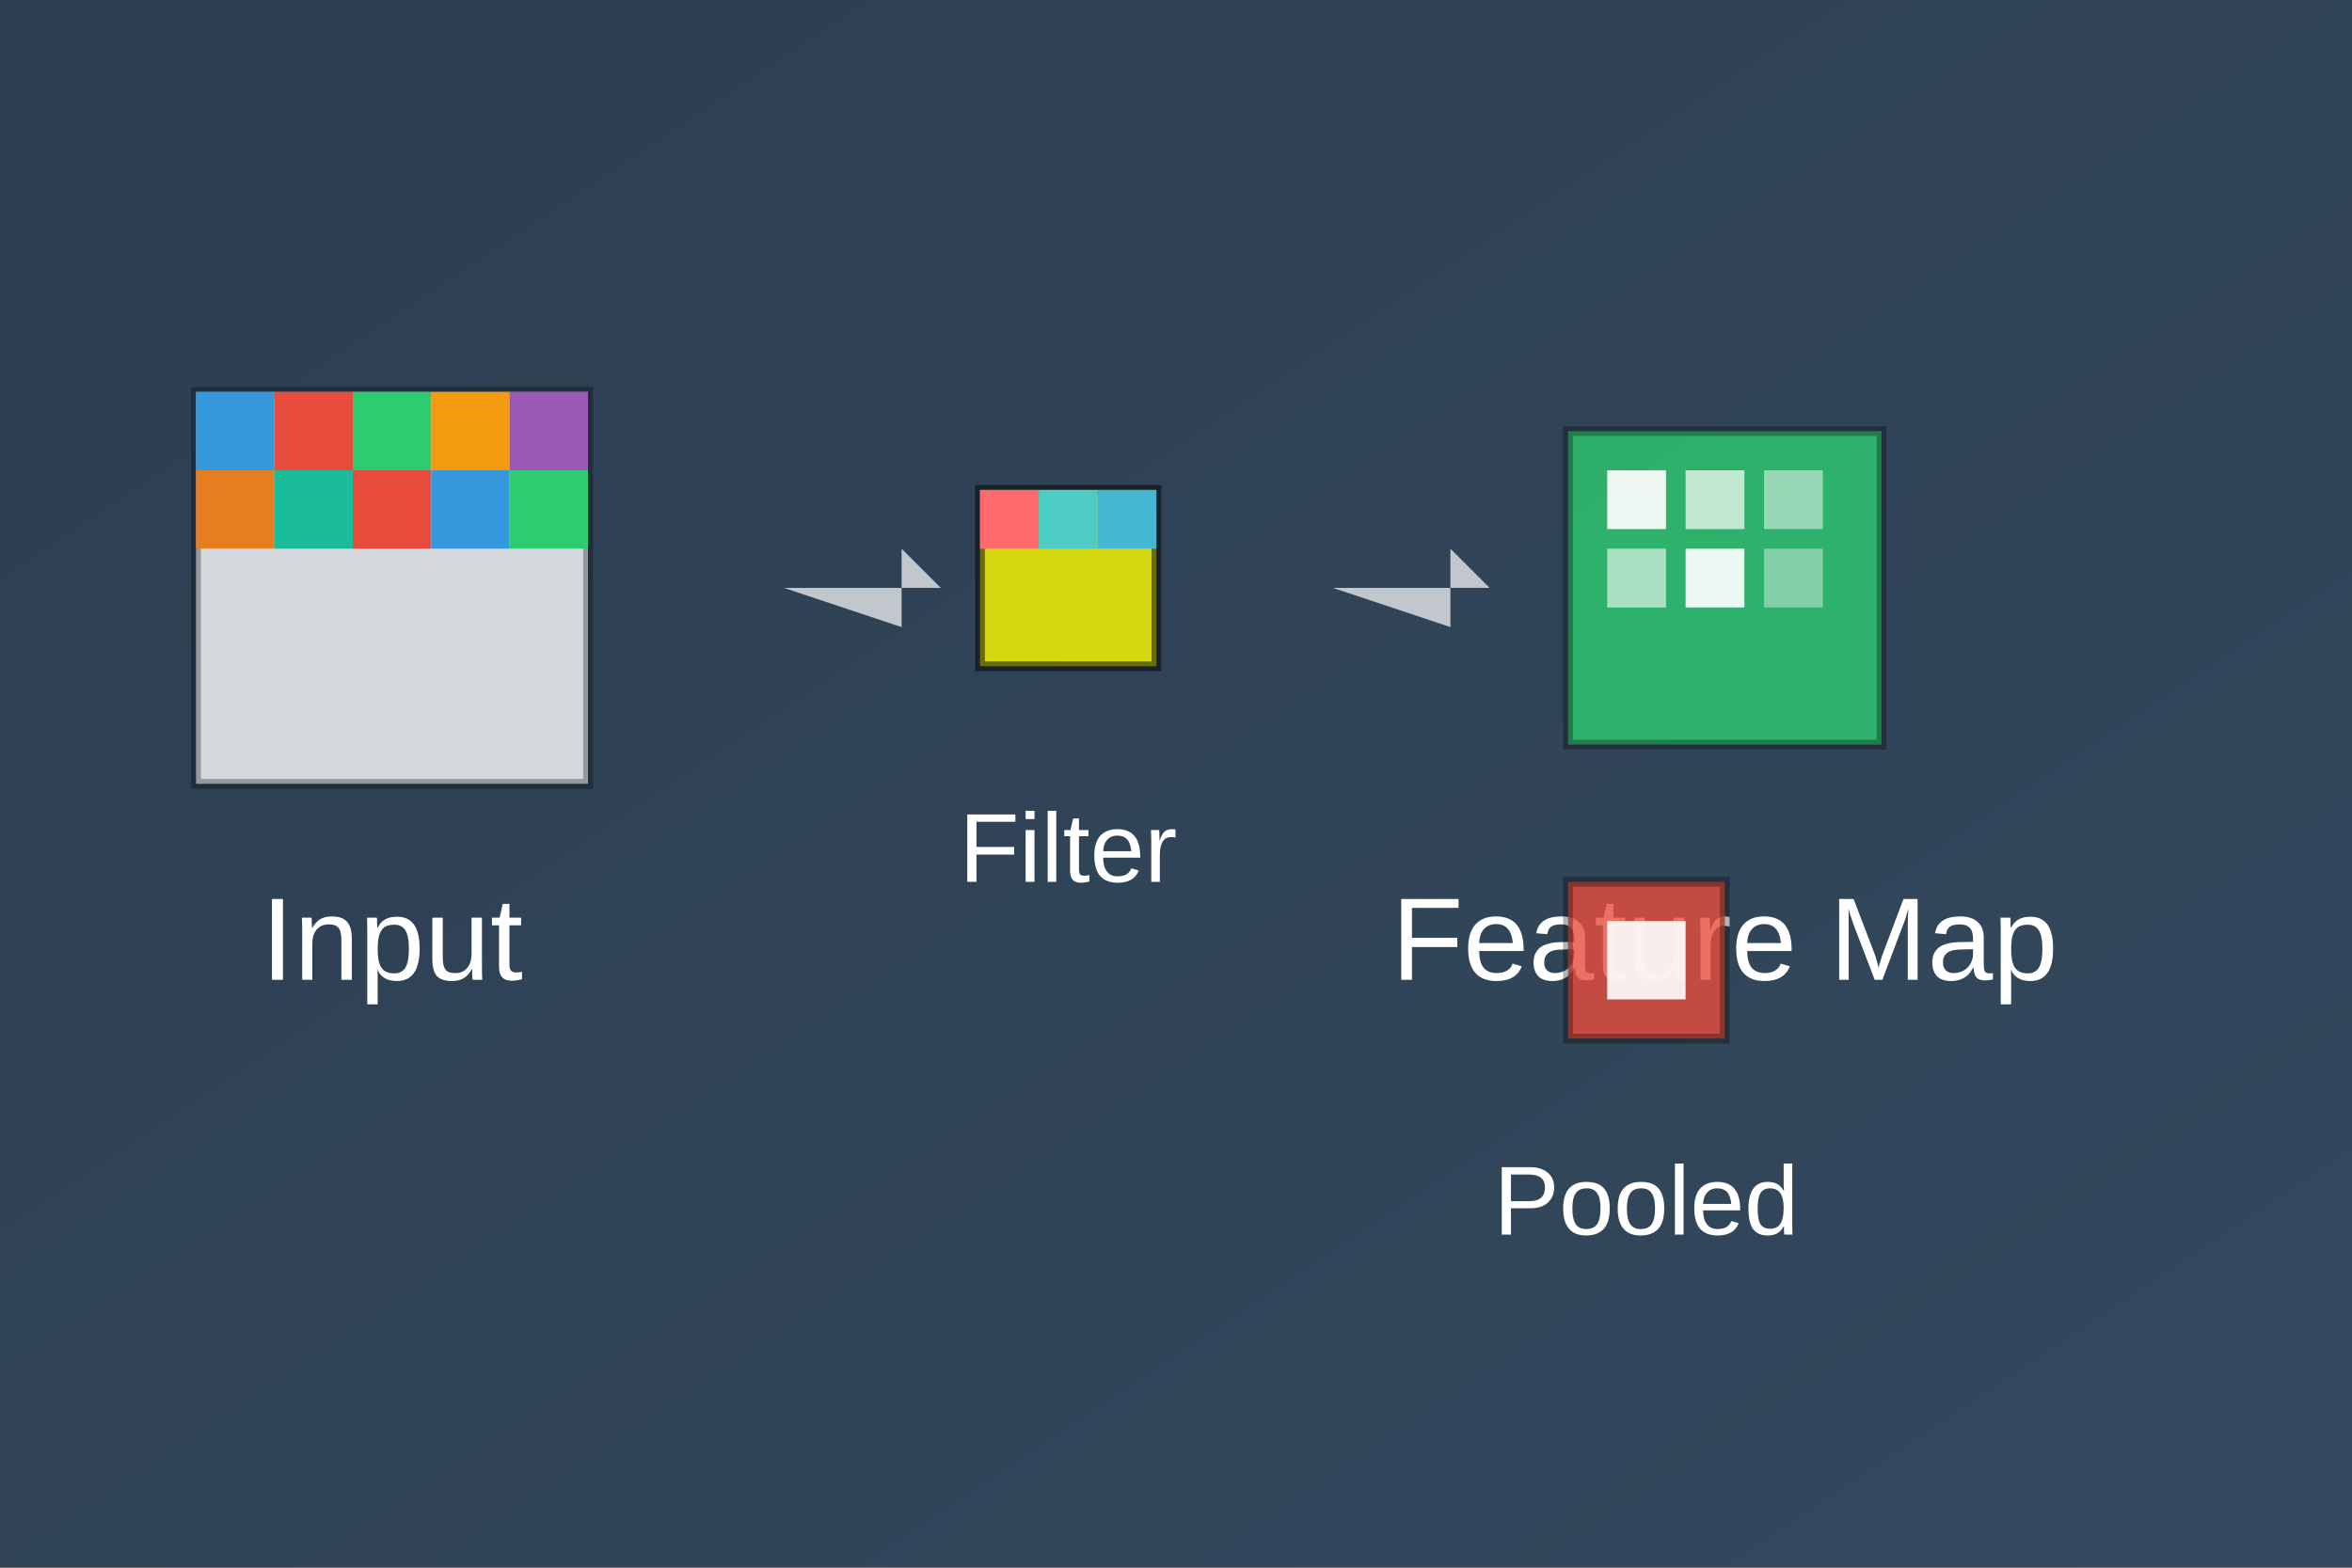
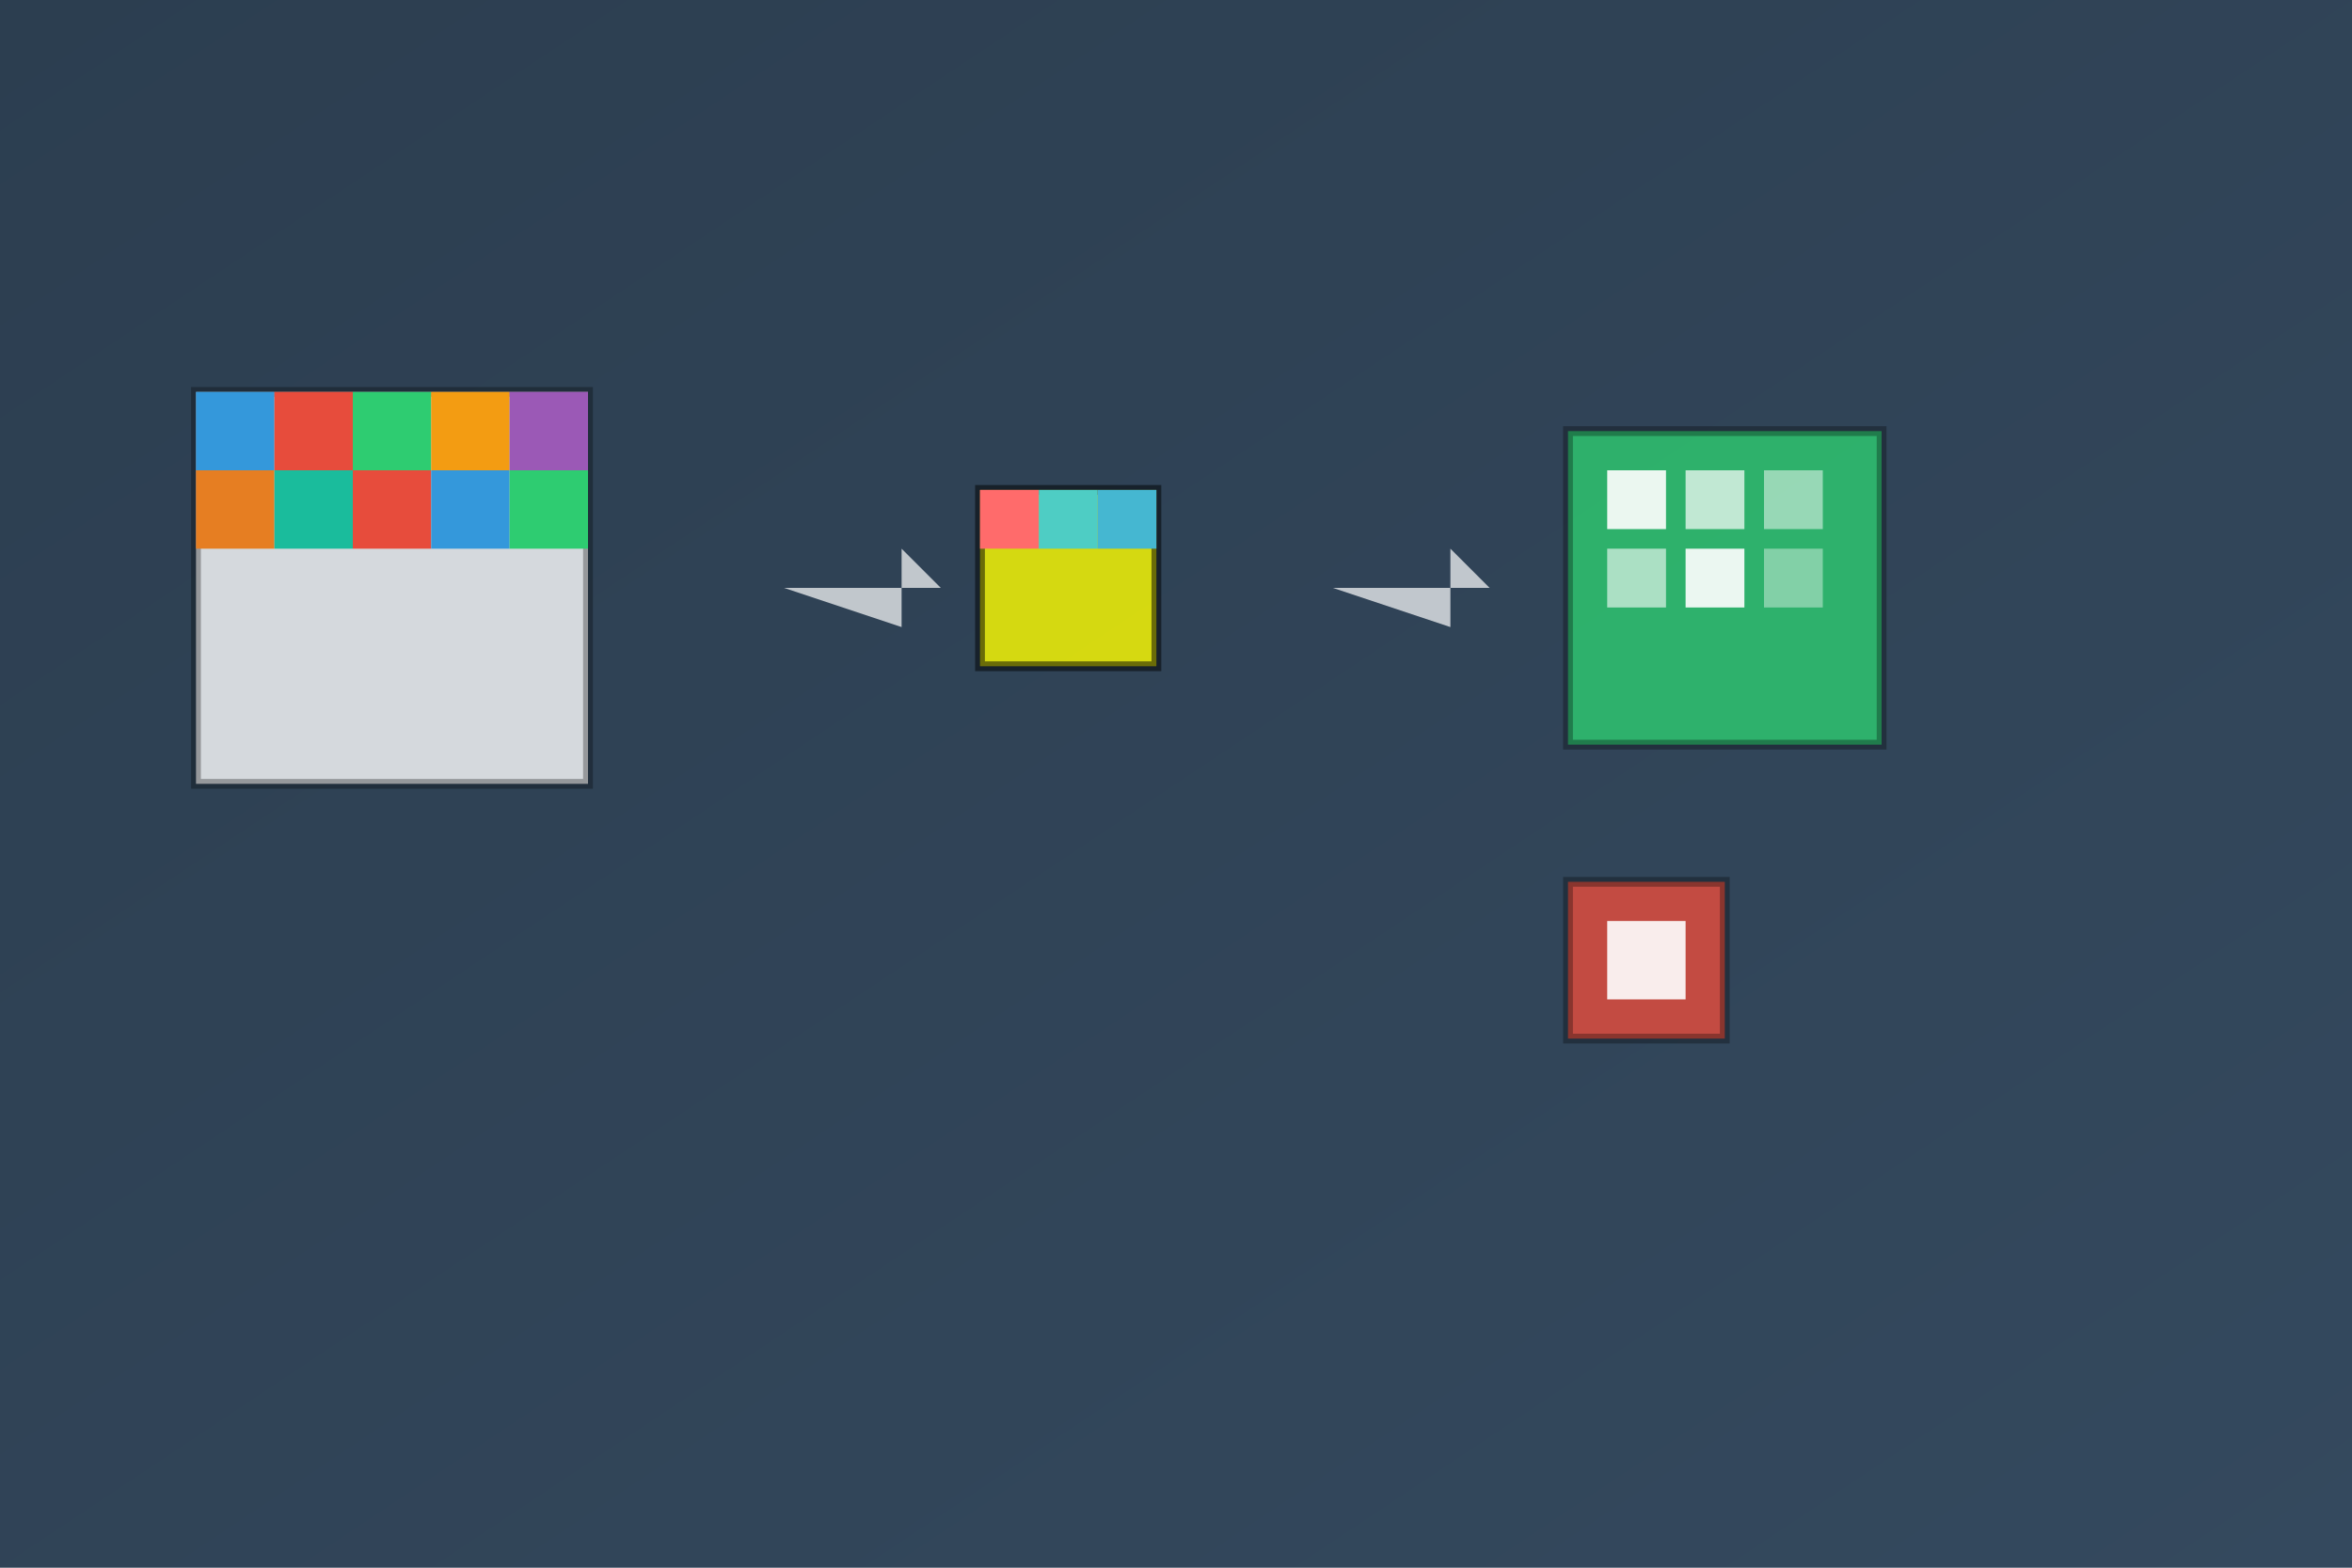
<svg xmlns="http://www.w3.org/2000/svg" viewBox="0 0 120 80">
  <defs>
    <linearGradient id="convGradient" x1="0%" y1="0%" x2="100%" y2="100%">
      <stop offset="0%" style="stop-color:#2c3e50;stop-opacity:1" />
      <stop offset="100%" style="stop-color:#34495e;stop-opacity:1" />
    </linearGradient>
  </defs>
  <rect width="120" height="80" fill="url(#convGradient)" />
  <g transform="translate(10,20)">
    <rect x="0" y="0" width="20" height="20" fill="rgba(255,255,255,0.8)" stroke="rgba(0,0,0,0.3)" stroke-width="0.5" />
    <rect x="0" y="0" width="4" height="4" fill="#3498db" />
    <rect x="4" y="0" width="4" height="4" fill="#e74c3c" />
    <rect x="8" y="0" width="4" height="4" fill="#2ecc71" />
    <rect x="12" y="0" width="4" height="4" fill="#f39c12" />
    <rect x="16" y="0" width="4" height="4" fill="#9b59b6" />
    <rect x="0" y="4" width="4" height="4" fill="#e67e22" />
    <rect x="4" y="4" width="4" height="4" fill="#1abc9c" />
    <rect x="8" y="4" width="4" height="4" fill="#e74c3c" />
    <rect x="12" y="4" width="4" height="4" fill="#3498db" />
    <rect x="16" y="4" width="4" height="4" fill="#2ecc71" />
-     <text x="10" y="30" font-family="Arial, sans-serif" font-size="6" fill="white" text-anchor="middle">Input</text>
  </g>
  <polygon points="40,30 48,30 46,28 46,32" fill="rgba(255,255,255,0.7)" />
  <g transform="translate(50,25)">
    <rect x="0" y="0" width="9" height="9" fill="rgba(255,255,0,0.8)" stroke="rgba(0,0,0,0.5)" stroke-width="0.5" />
    <rect x="0" y="0" width="3" height="3" fill="#ff6b6b" />
    <rect x="3" y="0" width="3" height="3" fill="#4ecdc4" />
    <rect x="6" y="0" width="3" height="3" fill="#45b7d1" />
-     <text x="4.5" y="20" font-family="Arial, sans-serif" font-size="5" fill="white" text-anchor="middle">Filter</text>
  </g>
  <polygon points="68,30 76,30 74,28 74,32" fill="rgba(255,255,255,0.7)" />
  <g transform="translate(80,22)">
    <rect x="0" y="0" width="16" height="16" fill="rgba(46,204,113,0.8)" stroke="rgba(0,0,0,0.3)" stroke-width="0.5" />
    <rect x="2" y="2" width="3" height="3" fill="rgba(255,255,255,0.9)" />
    <rect x="6" y="2" width="3" height="3" fill="rgba(255,255,255,0.7)" />
    <rect x="10" y="2" width="3" height="3" fill="rgba(255,255,255,0.5)" />
    <rect x="2" y="6" width="3" height="3" fill="rgba(255,255,255,0.6)" />
    <rect x="6" y="6" width="3" height="3" fill="rgba(255,255,255,0.9)" />
    <rect x="10" y="6" width="3" height="3" fill="rgba(255,255,255,0.4)" />
-     <text x="8" y="28" font-family="Arial, sans-serif" font-size="6" fill="white" text-anchor="middle">Feature Map</text>
  </g>
  <g transform="translate(80,45)">
    <rect x="0" y="0" width="8" height="8" fill="rgba(231,76,60,0.8)" stroke="rgba(0,0,0,0.3)" stroke-width="0.5" />
    <rect x="2" y="2" width="4" height="4" fill="rgba(255,255,255,0.9)" />
-     <text x="4" y="18" font-family="Arial, sans-serif" font-size="5" fill="white" text-anchor="middle">Pooled</text>
  </g>
</svg>
